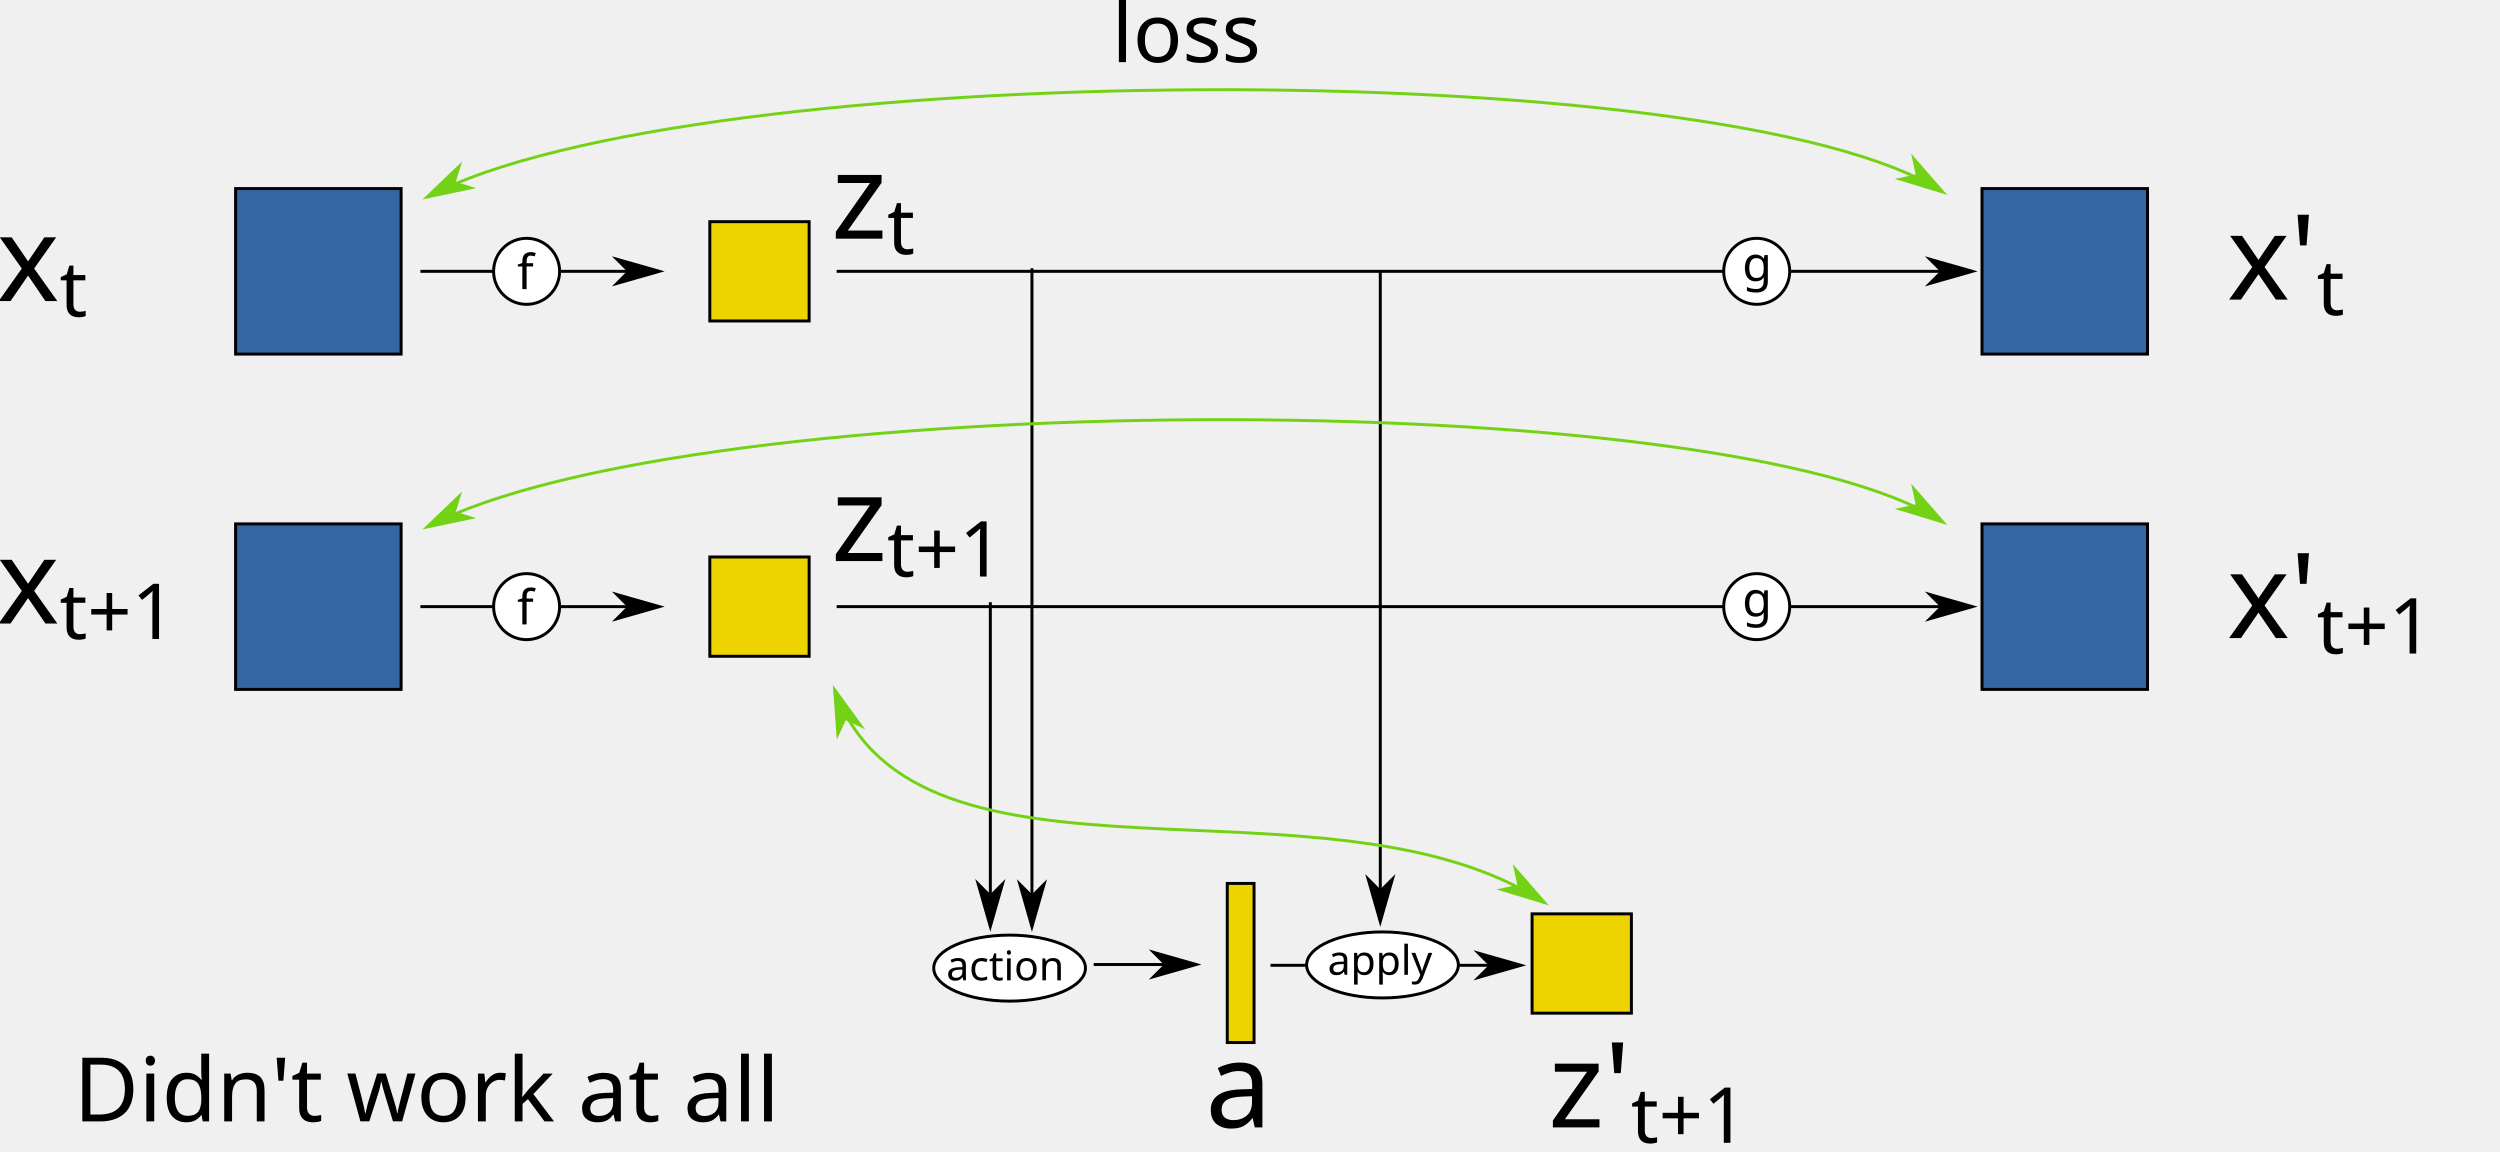
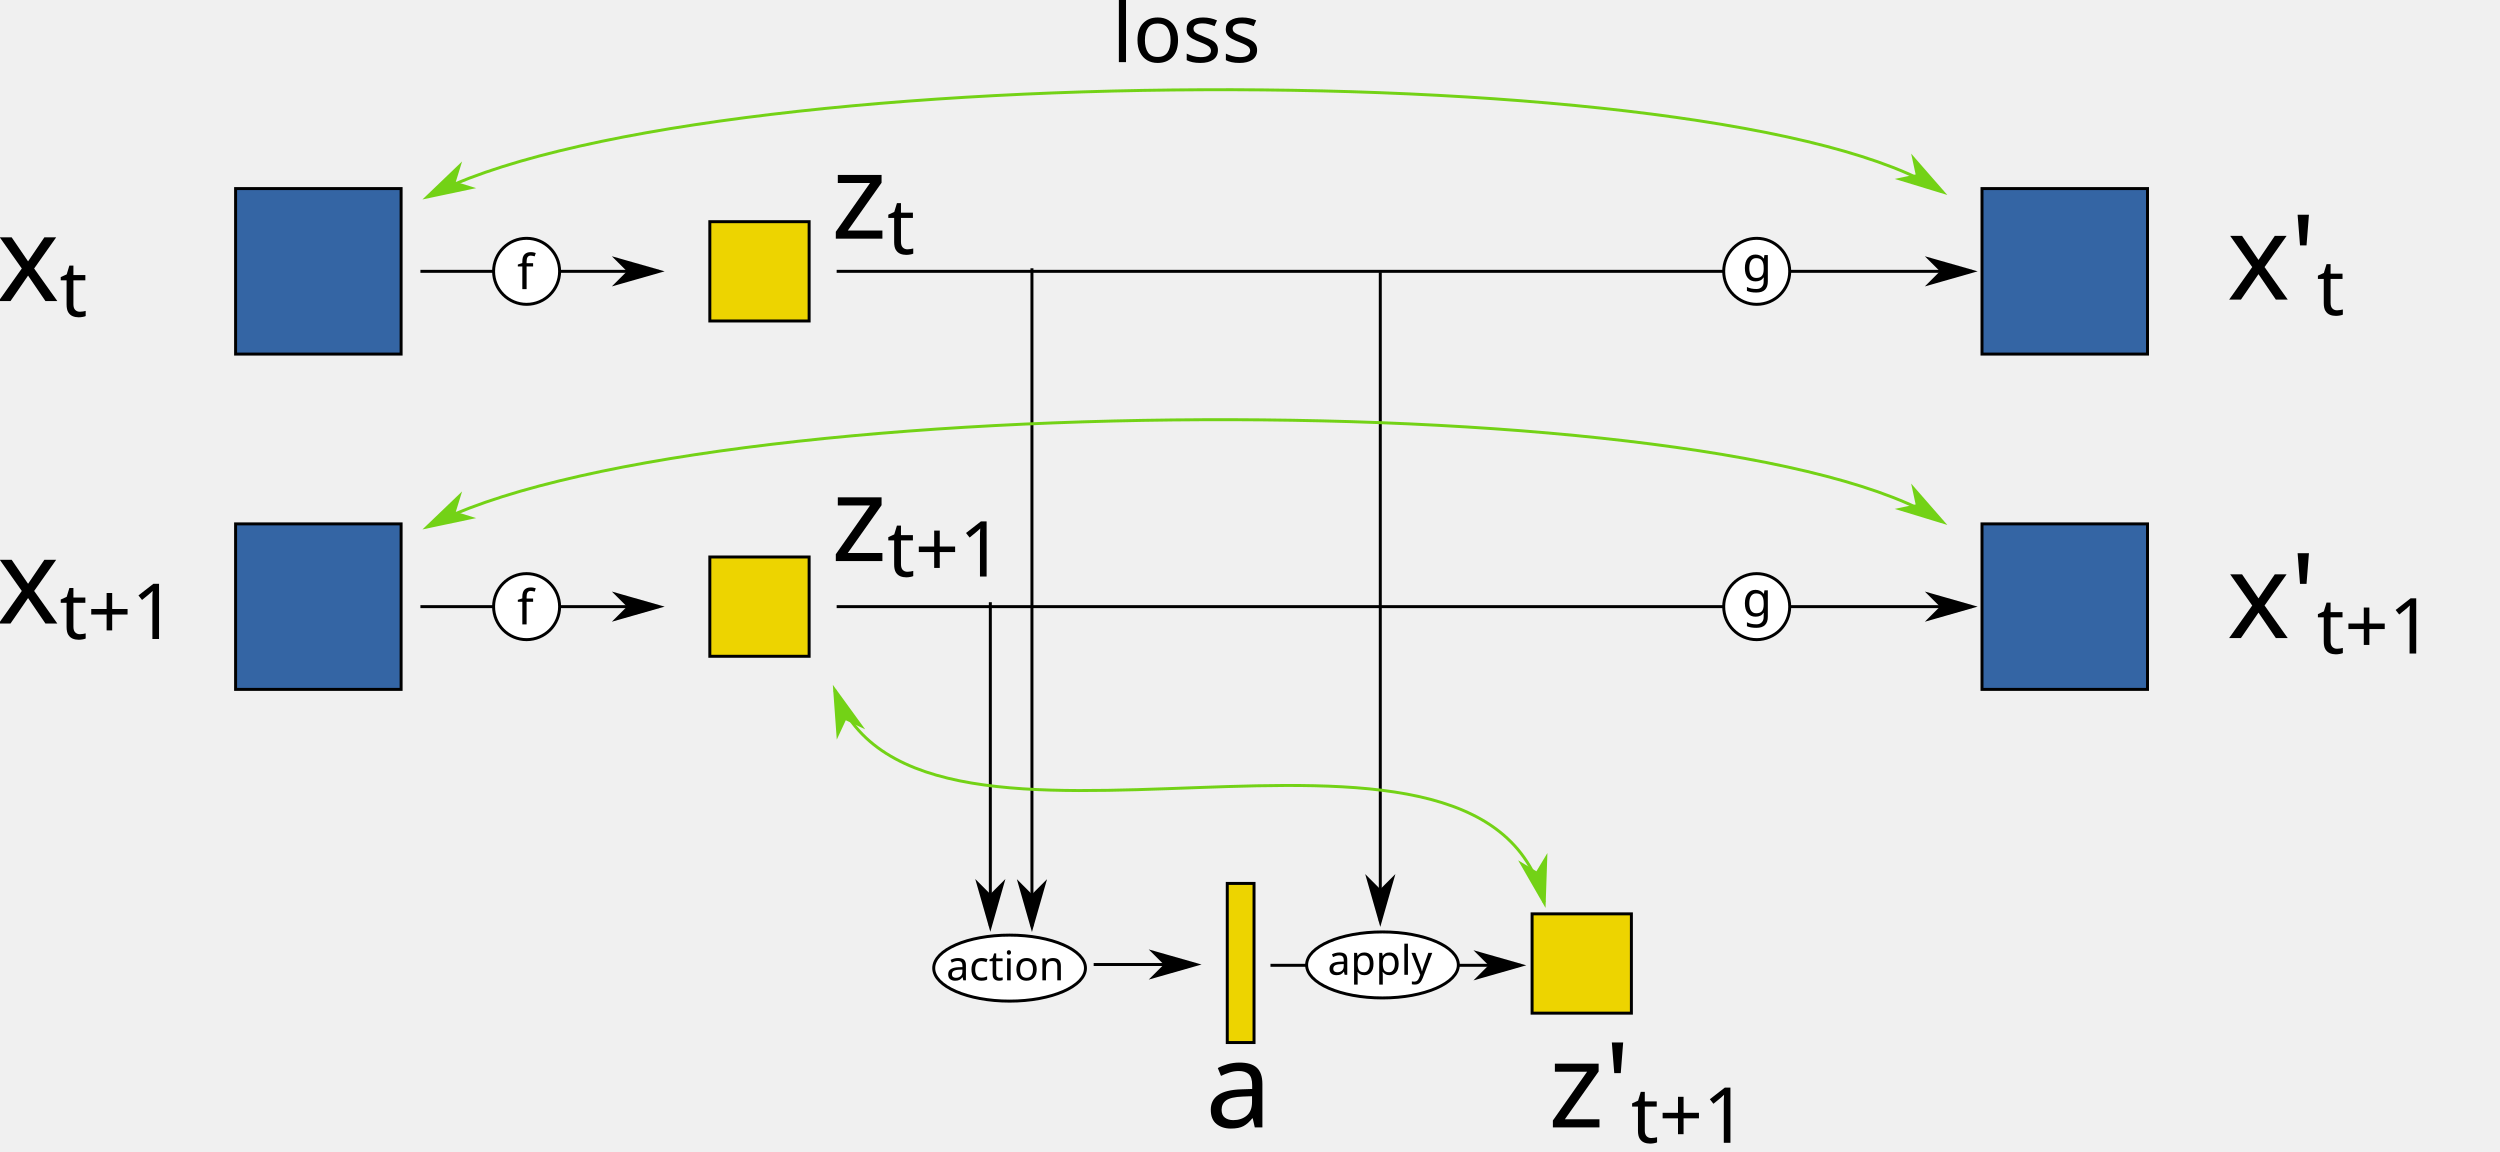
<svg xmlns="http://www.w3.org/2000/svg" width="237.342mm" height="109.286mm" viewBox="0 0 840.977 387.235" id="svg6614" version="1.1">
  <defs id="defs6616">
    <marker style="overflow:visible" id="marker10167-4" refX="0" refY="0" orient="auto">
      <path transform="matrix(-0.8,0,0,-0.8,-10,0)" style="fill:#000000;fill-opacity:1;fill-rule:evenodd;stroke:#000000;stroke-width:1pt;stroke-opacity:1" d="M 0,0 5,-5 -12.5,0 5,5 0,0 Z" id="path10169-5" />
    </marker>
    <marker orient="auto" refY="0" refX="0" id="marker6888-5-0" style="overflow:visible">
      <path id="path6890-0-6" d="M 0,0 5,-5 -12.5,0 5,5 0,0 Z" style="fill:#000000;fill-opacity:1;fill-rule:evenodd;stroke:#000000;stroke-width:1pt;stroke-opacity:1" transform="matrix(-0.8,0,0,-0.8,-10,0)" />
    </marker>
    <marker orient="auto" refY="0" refX="0" id="marker6888-6" style="overflow:visible">
      <path id="path6890-1" d="M 0,0 5,-5 -12.5,0 5,5 0,0 Z" style="fill:#000000;fill-opacity:1;fill-rule:evenodd;stroke:#000000;stroke-width:1pt;stroke-opacity:1" transform="matrix(-0.8,0,0,-0.8,-10,0)" />
    </marker>
    <marker orient="auto" refY="0" refX="0" id="marker6888-5" style="overflow:visible">
      <path id="path6890-0" d="M 0,0 5,-5 -12.5,0 5,5 0,0 Z" style="fill:#000000;fill-opacity:1;fill-rule:evenodd;stroke:#000000;stroke-width:1pt;stroke-opacity:1" transform="matrix(-0.8,0,0,-0.8,-10,0)" />
    </marker>
    <marker style="overflow:visible" id="marker10167" refX="0" refY="0" orient="auto">
      <path transform="matrix(-0.8,0,0,-0.8,-10,0)" style="fill:#000000;fill-opacity:1;fill-rule:evenodd;stroke:#000000;stroke-width:1pt;stroke-opacity:1" d="M 0,0 5,-5 -12.5,0 5,5 0,0 Z" id="path10169" />
    </marker>
    <marker orient="auto" refY="0" refX="0" id="marker43100" style="overflow:visible">
      <path id="path43102" d="M 0,0 5,-5 -12.5,0 5,5 0,0 Z" style="fill:#73d216;fill-opacity:1;fill-rule:evenodd;stroke:#73d216;stroke-width:1pt;stroke-opacity:1" transform="matrix(-0.8,0,0,-0.8,-10,0)" />
    </marker>
    <marker style="overflow:visible" id="marker43917" refX="0" refY="0" orient="auto">
      <path transform="matrix(-0.8,0,0,-0.8,-10,0)" style="fill:#000000;fill-opacity:1;fill-rule:evenodd;stroke:#000000;stroke-width:1pt;stroke-opacity:1" d="M 0,0 5,-5 -12.5,0 5,5 0,0 Z" id="path43919" />
    </marker>
    <marker style="overflow:visible" id="marker43526" refX="0" refY="0" orient="auto">
      <path transform="matrix(-0.8,0,0,-0.8,-10,0)" style="fill:#000000;fill-opacity:1;fill-rule:evenodd;stroke:#000000;stroke-width:1pt;stroke-opacity:1" d="M 0,0 5,-5 -12.5,0 5,5 0,0 Z" id="path43528" />
    </marker>
    <marker style="overflow:visible" id="marker44314" refX="0" refY="0" orient="auto">
      <path transform="matrix(-0.8,0,0,-0.8,-10,0)" style="fill:#000000;fill-opacity:1;fill-rule:evenodd;stroke:#000000;stroke-width:1pt;stroke-opacity:1" d="M 0,0 5,-5 -12.5,0 5,5 0,0 Z" id="path44316" />
    </marker>
    <marker orient="auto" refY="0" refX="0" id="Arrow1Lstart" style="overflow:visible">
      <path id="path4263" d="M 0,0 5,-5 -12.5,0 5,5 0,0 Z" style="fill:#73d216;fill-opacity:1;fill-rule:evenodd;stroke:#73d216;stroke-width:1pt;stroke-opacity:1" transform="matrix(0.8,0,0,0.8,10,0)" />
    </marker>
    <marker style="overflow:visible" id="marker6160" refX="0" refY="0" orient="auto">
      <path transform="matrix(-0.8,0,0,-0.8,-10,0)" style="fill:#73d216;fill-opacity:1;fill-rule:evenodd;stroke:#73d216;stroke-width:1pt;stroke-opacity:1" d="M 0,0 5,-5 -12.5,0 5,5 0,0 Z" id="path6162" />
    </marker>
    <marker orient="auto" refY="0" refX="0" id="Arrow1Lend-1" style="overflow:visible">
      <path id="path4266-8" d="M 0,0 5,-5 -12.5,0 5,5 0,0 Z" style="fill:#000000;fill-opacity:1;fill-rule:evenodd;stroke:#000000;stroke-width:1pt;stroke-opacity:1" transform="matrix(-0.8,0,0,-0.8,-10,0)" />
    </marker>
    <marker orient="auto" refY="0" refX="0" id="Arrow1Lend" style="overflow:visible">
      <path id="path4266" d="M 0,0 5,-5 -12.5,0 5,5 0,0 Z" style="fill:#000000;fill-opacity:1;fill-rule:evenodd;stroke:#000000;stroke-width:1pt;stroke-opacity:1" transform="matrix(-0.8,0,0,-0.8,-10,0)" />
    </marker>
    <marker style="overflow:visible" id="marker10167-47" refX="0" refY="0" orient="auto">
      <path transform="matrix(-0.8,0,0,-0.8,-10,0)" style="fill:#000000;fill-opacity:1;fill-rule:evenodd;stroke:#000000;stroke-width:1pt;stroke-opacity:1" d="M 0,0 5,-5 -12.5,0 5,5 0,0 Z" id="path10169-4" />
    </marker>
    <marker orient="auto" refY="0" refX="0" id="Arrow1Lend-3" style="overflow:visible">
      <path id="path4266-6" d="M 0,0 5,-5 -12.5,0 5,5 0,0 Z" style="fill:#000000;fill-opacity:1;fill-rule:evenodd;stroke:#000000;stroke-width:1pt;stroke-opacity:1" transform="matrix(-0.8,0,0,-0.8,-10,0)" />
    </marker>
    <marker orient="auto" refY="0" refX="0" id="Arrow1Lend-3-5" style="overflow:visible">
      <path id="path4266-6-3" d="M 0,0 5,-5 -12.5,0 5,5 0,0 Z" style="fill:#000000;fill-opacity:1;fill-rule:evenodd;stroke:#000000;stroke-width:1pt;stroke-opacity:1" transform="matrix(-0.8,0,0,-0.8,-10,0)" />
    </marker>
    <marker style="overflow:visible" id="marker44314-9" refX="0" refY="0" orient="auto">
      <path transform="matrix(-0.8,0,0,-0.8,-10,0)" style="fill:#000000;fill-opacity:1;fill-rule:evenodd;stroke:#000000;stroke-width:1pt;stroke-opacity:1" d="M 0,0 5,-5 -12.5,0 5,5 0,0 Z" id="path44316-3" />
    </marker>
    <marker style="overflow:visible" id="marker44314-0" refX="0" refY="0" orient="auto">
      <path transform="matrix(-0.8,0,0,-0.8,-10,0)" style="fill:#000000;fill-opacity:1;fill-rule:evenodd;stroke:#000000;stroke-width:1pt;stroke-opacity:1" d="M 0,0 5,-5 -12.5,0 5,5 0,0 Z" id="path44316-6" />
    </marker>
    <marker style="overflow:visible" id="marker43917-6" refX="0" refY="0" orient="auto">
      <path transform="matrix(-0.8,0,0,-0.8,-10,0)" style="fill:#000000;fill-opacity:1;fill-rule:evenodd;stroke:#000000;stroke-width:1pt;stroke-opacity:1" d="M 0,0 5,-5 -12.5,0 5,5 0,0 Z" id="path43919-1" />
    </marker>
    <marker orient="auto" refY="0" refX="0" id="Arrow1Lstart-1" style="overflow:visible">
      <path id="path4263-9" d="M 0,0 5,-5 -12.5,0 5,5 0,0 Z" style="fill:#73d216;fill-opacity:1;fill-rule:evenodd;stroke:#73d216;stroke-width:1pt;stroke-opacity:1" transform="matrix(0.8,0,0,0.8,10,0)" />
    </marker>
    <marker style="overflow:visible" id="marker6160-4" refX="0" refY="0" orient="auto">
      <path transform="matrix(-0.8,0,0,-0.8,-10,0)" style="fill:#73d216;fill-opacity:1;fill-rule:evenodd;stroke:#73d216;stroke-width:1pt;stroke-opacity:1" d="M 0,0 5,-5 -12.5,0 5,5 0,0 Z" id="path6162-7" />
    </marker>
-     <marker orient="auto" refY="0" refX="0" id="Arrow1Lstart-0" style="overflow:visible">
-       <path id="path4263-3" d="M 0,0 5,-5 -12.5,0 5,5 0,0 Z" style="fill:#73d216;fill-opacity:1;fill-rule:evenodd;stroke:#73d216;stroke-width:1pt;stroke-opacity:1" transform="matrix(0.8,0,0,0.8,10,0)" />
+     <marker orient="auto" refY="0" refX="0" id="Arrow1Lstart-0-3" style="overflow:visible">
+       <path id="path4263-3-6" d="M 0,0 5,-5 -12.5,0 5,5 0,0 Z" style="fill:#73d216;fill-opacity:1;fill-rule:evenodd;stroke:#73d216;stroke-width:1pt;stroke-opacity:1" transform="matrix(0.8,0,0,0.8,10,0)" />
    </marker>
-     <marker style="overflow:visible" id="marker6160-6" refX="0" refY="0" orient="auto">
-       <path transform="matrix(-0.8,0,0,-0.8,-10,0)" style="fill:#73d216;fill-opacity:1;fill-rule:evenodd;stroke:#73d216;stroke-width:1pt;stroke-opacity:1" d="M 0,0 5,-5 -12.5,0 5,5 0,0 Z" id="path6162-1" />
+     <marker style="overflow:visible" id="marker6160-6-7" refX="0" refY="0" orient="auto">
+       <path transform="matrix(-0.8,0,0,-0.8,-10,0)" style="fill:#73d216;fill-opacity:1;fill-rule:evenodd;stroke:#73d216;stroke-width:1pt;stroke-opacity:1" d="M 0,0 5,-5 -12.5,0 5,5 0,0 Z" id="path6162-1-5" />
    </marker>
  </defs>
  <g id="layer1" transform="translate(71.0661,-87.30955)">
    <path style="fill:none;fill-rule:evenodd;stroke:#000000;stroke-width:1px;stroke-linecap:butt;stroke-linejoin:miter;stroke-opacity:1;marker-end:url(#Arrow1Lend-3)" d="m 210.377,178.583 381.887,0" id="path3457-7" />
    <rect style="fill:#3465a4;fill-rule:evenodd;stroke:#000000;stroke-width:1px;stroke-linecap:butt;stroke-linejoin:miter;stroke-opacity:1" id="rect3336" width="55.673" height="55.673" x="8.187" y="150.746" />
    <text xml:space="preserve" style="font-style:normal;font-weight:normal;font-size:40px;line-height:125%;font-family:sans-serif;letter-spacing:0px;word-spacing:0px;fill:#000000;fill-opacity:1;stroke:none;stroke-width:1px;stroke-linecap:butt;stroke-linejoin:miter;stroke-opacity:1" x="-72.218" y="188.587" id="text3338">
      <tspan id="tspan3340" x="-72.218" y="188.587">x<tspan style="font-size:65%;baseline-shift:sub" id="tspan3342">t</tspan>
      </tspan>
    </text>
    <rect style="fill:#3465a4;fill-rule:evenodd;stroke:#000000;stroke-width:1px;stroke-linecap:butt;stroke-linejoin:miter;stroke-opacity:1" id="rect3336-3" width="55.673" height="55.673" x="8.187" y="263.541" />
    <text xml:space="preserve" style="font-style:normal;font-weight:normal;font-size:40px;line-height:125%;font-family:sans-serif;letter-spacing:0px;word-spacing:0px;fill:#000000;fill-opacity:1;stroke:none;stroke-width:1px;stroke-linecap:butt;stroke-linejoin:miter;stroke-opacity:1" x="-72.218" y="297.057" id="text3338-6">
      <tspan id="tspan3340-7" x="-72.218" y="297.057">x<tspan style="font-size:65%;baseline-shift:sub" id="tspan3342-5">t+1</tspan>
      </tspan>
    </text>
    <rect style="fill:#edd400;fill-rule:evenodd;stroke:#000000;stroke-width:1px;stroke-linecap:butt;stroke-linejoin:miter;stroke-opacity:1" id="rect3368" width="33.404" height="33.404" x="167.712" y="161.881" />
    <text xml:space="preserve" style="font-style:normal;font-weight:normal;font-size:40px;line-height:125%;font-family:sans-serif;letter-spacing:0px;word-spacing:0px;fill:#000000;fill-opacity:1;stroke:none;stroke-width:1px;stroke-linecap:butt;stroke-linejoin:miter;stroke-opacity:1" x="208.53" y="167.587" id="text3370">
      <tspan id="tspan3372" x="208.53" y="167.587">z<tspan style="font-size:65%;baseline-shift:sub" id="tspan3397">t</tspan>
      </tspan>
    </text>
    <rect style="fill:#edd400;fill-rule:evenodd;stroke:#000000;stroke-width:1px;stroke-linecap:butt;stroke-linejoin:miter;stroke-opacity:1" id="rect3368-3" width="33.404" height="33.404" x="167.712" y="274.675" />
    <text xml:space="preserve" style="font-style:normal;font-weight:normal;font-size:40px;line-height:125%;font-family:sans-serif;letter-spacing:0px;word-spacing:0px;fill:#000000;fill-opacity:1;stroke:none;stroke-width:1px;stroke-linecap:butt;stroke-linejoin:miter;stroke-opacity:1" x="208.53" y="276.057" id="text3370-5">
      <tspan id="tspan3372-6" x="208.53" y="276.057">z<tspan style="font-size:65%;baseline-shift:sub" id="tspan3395">t+1</tspan>
      </tspan>
    </text>
    <rect style="fill:#3465a4;fill-rule:evenodd;stroke:#000000;stroke-width:1px;stroke-linecap:butt;stroke-linejoin:miter;stroke-opacity:1" id="rect3336-2" width="55.673" height="55.673" x="595.662" y="150.746" />
    <text xml:space="preserve" style="font-style:normal;font-weight:normal;font-size:40px;line-height:125%;font-family:sans-serif;letter-spacing:0px;word-spacing:0px;fill:#000000;fill-opacity:1;stroke:none;stroke-width:1px;stroke-linecap:butt;stroke-linejoin:miter;stroke-opacity:1" x="678.073" y="301.957" id="text3338-9">
      <tspan id="tspan3340-1" x="678.073" y="301.957">x'<tspan style="font-size:65%;baseline-shift:sub" id="tspan3342-2">t+1</tspan>
      </tspan>
    </text>
    <rect style="fill:#3465a4;fill-rule:evenodd;stroke:#000000;stroke-width:1px;stroke-linecap:butt;stroke-linejoin:miter;stroke-opacity:1" id="rect3336-3-7" width="55.673" height="55.673" x="595.662" y="263.541" />
    <text xml:space="preserve" style="font-style:normal;font-weight:normal;font-size:40px;line-height:125%;font-family:sans-serif;letter-spacing:0px;word-spacing:0px;fill:#000000;fill-opacity:1;stroke:none;stroke-width:1px;stroke-linecap:butt;stroke-linejoin:miter;stroke-opacity:1" x="678.073" y="188.104" id="text3338-6-0">
      <tspan id="tspan3340-7-9" x="678.073" y="188.104">x'<tspan style="font-size:65%;baseline-shift:sub" id="tspan3342-5-3">t</tspan>
      </tspan>
    </text>
    <path style="fill:none;fill-rule:evenodd;stroke:#000000;stroke-width:1px;stroke-linecap:butt;stroke-linejoin:miter;stroke-opacity:1;marker-end:url(#Arrow1Lend)" d="m 70.356,178.583 80.226,0" id="path3457" />
    <path style="fill:none;fill-rule:evenodd;stroke:#000000;stroke-width:1px;stroke-linecap:butt;stroke-linejoin:miter;stroke-opacity:1;marker-end:url(#Arrow1Lend-1)" d="m 70.356,291.377 80.226,0" id="path3457-2" />
    <g id="g25911" transform="translate(0,-3.372848)">
      <circle r="11.103" cy="181.956" cx="106.077" id="path5822" style="color:#000000;clip-rule:nonzero;display:inline;overflow:visible;visibility:visible;opacity:1;isolation:auto;mix-blend-mode:normal;color-interpolation:sRGB;color-interpolation-filters:linearRGB;solid-color:#000000;solid-opacity:1;fill:#ffffff;fill-opacity:1;fill-rule:evenodd;stroke:#000000;stroke-width:1px;stroke-linecap:butt;stroke-linejoin:miter;stroke-miterlimit:4;stroke-dasharray:none;stroke-dashoffset:0;stroke-opacity:1;color-rendering:auto;image-rendering:auto;shape-rendering:auto;text-rendering:auto;enable-background:accumulate" />
      <text id="text5160" y="187.932" x="102.875" style="font-style:normal;font-weight:normal;font-size:16.25px;line-height:125%;font-family:sans-serif;letter-spacing:0px;word-spacing:0px;fill:#000000;fill-opacity:1;stroke:none;stroke-width:1px;stroke-linecap:butt;stroke-linejoin:miter;stroke-opacity:1" xml:space="preserve">
        <tspan y="187.932" x="102.875" id="tspan5162">f</tspan>
      </text>
    </g>
    <g id="g25916" transform="translate(59.67577,-2.490097)">
      <circle r="11.103" cy="181.073" cx="460.199" id="path5822-4" style="color:#000000;clip-rule:nonzero;display:inline;overflow:visible;visibility:visible;opacity:1;isolation:auto;mix-blend-mode:normal;color-interpolation:sRGB;color-interpolation-filters:linearRGB;solid-color:#000000;solid-opacity:1;fill:#ffffff;fill-opacity:1;fill-rule:evenodd;stroke:#000000;stroke-width:1px;stroke-linecap:butt;stroke-linejoin:miter;stroke-miterlimit:4;stroke-dasharray:none;stroke-dashoffset:0;stroke-opacity:1;color-rendering:auto;image-rendering:auto;shape-rendering:auto;text-rendering:auto;enable-background:accumulate" />
      <text id="text5160-2" y="184.3" x="455.331" style="font-style:normal;font-weight:normal;font-size:16.25px;line-height:125%;font-family:sans-serif;letter-spacing:0px;word-spacing:0px;fill:#000000;fill-opacity:1;stroke:none;stroke-width:1px;stroke-linecap:butt;stroke-linejoin:miter;stroke-opacity:1" xml:space="preserve">
        <tspan y="184.3" x="455.331" id="tspan5162-3">g</tspan>
      </text>
    </g>
    <g id="g25921" transform="translate(0,-118.4511)">
      <circle r="11.103" cy="409.828" cx="106.077" id="path5822-7" style="color:#000000;clip-rule:nonzero;display:inline;overflow:visible;visibility:visible;opacity:1;isolation:auto;mix-blend-mode:normal;color-interpolation:sRGB;color-interpolation-filters:linearRGB;solid-color:#000000;solid-opacity:1;fill:#ffffff;fill-opacity:1;fill-rule:evenodd;stroke:#000000;stroke-width:1px;stroke-linecap:butt;stroke-linejoin:miter;stroke-miterlimit:4;stroke-dasharray:none;stroke-dashoffset:0;stroke-opacity:1;color-rendering:auto;image-rendering:auto;shape-rendering:auto;text-rendering:auto;enable-background:accumulate" />
      <text id="text5160-8" y="415.805" x="102.875" style="font-style:normal;font-weight:normal;font-size:16.25px;line-height:125%;font-family:sans-serif;letter-spacing:0px;word-spacing:0px;fill:#000000;fill-opacity:1;stroke:none;stroke-width:1px;stroke-linecap:butt;stroke-linejoin:miter;stroke-opacity:1" xml:space="preserve">
        <tspan y="415.805" x="102.875" id="tspan5162-4">f</tspan>
      </text>
    </g>
    <path style="fill:none;fill-rule:evenodd;stroke:#73d216;stroke-width:1px;stroke-linecap:butt;stroke-linejoin:miter;stroke-opacity:1;marker-start:url(#Arrow1Lstart);marker-end:url(#marker6160)" d="M 72.757,153.501 C 161.232,106.735 509.687,104.818 582.367,151.846" id="path7288" />
    <path style="color:#000000;clip-rule:nonzero;display:inline;overflow:visible;visibility:visible;opacity:1;isolation:auto;mix-blend-mode:normal;color-interpolation:sRGB;color-interpolation-filters:linearRGB;solid-color:#000000;solid-opacity:1;fill:none;fill-opacity:1;fill-rule:evenodd;stroke:#000000;stroke-width:1px;stroke-linecap:butt;stroke-linejoin:miter;stroke-miterlimit:4;stroke-dasharray:none;stroke-dashoffset:0;stroke-opacity:1;marker-end:url(#marker43526);color-rendering:auto;image-rendering:auto;shape-rendering:auto;text-rendering:auto;enable-background:accumulate" d="m 296.832,411.763 34.354,0" id="path5715-5-2-4" />
    <path style="color:#000000;clip-rule:nonzero;display:inline;overflow:visible;visibility:visible;opacity:1;isolation:auto;mix-blend-mode:normal;color-interpolation:sRGB;color-interpolation-filters:linearRGB;solid-color:#000000;solid-opacity:1;fill:#edd400;fill-opacity:1;fill-rule:evenodd;stroke:#000000;stroke-width:1px;stroke-linecap:butt;stroke-linejoin:miter;stroke-miterlimit:4;stroke-dasharray:none;stroke-dashoffset:0;stroke-opacity:1;color-rendering:auto;image-rendering:auto;shape-rendering:auto;text-rendering:auto;enable-background:accumulate" d="m 341.775,384.484 9.003,0 0,53.529 -9.003,0 z" id="rect5255-6-3" />
    <text xml:space="preserve" style="font-style:normal;font-weight:normal;font-size:40px;line-height:125%;font-family:sans-serif;letter-spacing:0px;word-spacing:0px;fill:#000000;fill-opacity:1;stroke:none;stroke-width:1px;stroke-linecap:butt;stroke-linejoin:miter;stroke-opacity:1" x="334.388" y="466.545" id="text5257-4-1">
      <tspan id="tspan5259-6-4" x="334.388" y="466.545">a</tspan>
    </text>
    <path style="color:#000000;clip-rule:nonzero;display:inline;overflow:visible;visibility:visible;opacity:1;isolation:auto;mix-blend-mode:normal;color-interpolation:sRGB;color-interpolation-filters:linearRGB;solid-color:#000000;solid-opacity:1;fill:none;fill-opacity:1;fill-rule:evenodd;stroke:#000000;stroke-width:1px;stroke-linecap:butt;stroke-linejoin:miter;stroke-miterlimit:4;stroke-dasharray:none;stroke-dashoffset:0;stroke-opacity:1;marker-end:url(#marker43917);color-rendering:auto;image-rendering:auto;shape-rendering:auto;text-rendering:auto;enable-background:accumulate" d="m 356.311,412.03 84.114,0" id="path5715-5-6" />
    <path style="color:#000000;clip-rule:nonzero;display:inline;overflow:visible;visibility:visible;opacity:1;isolation:auto;mix-blend-mode:normal;color-interpolation:sRGB;color-interpolation-filters:linearRGB;solid-color:#000000;solid-opacity:1;fill:#edd400;fill-opacity:1;fill-rule:evenodd;stroke:#000000;stroke-width:1px;stroke-linecap:butt;stroke-linejoin:miter;stroke-miterlimit:4;stroke-dasharray:none;stroke-dashoffset:0;stroke-opacity:1;color-rendering:auto;image-rendering:auto;shape-rendering:auto;text-rendering:auto;enable-background:accumulate" d="m 444.315,394.722 33.404,0 0,33.404 -33.404,0 z" id="rect3368-9-8-9" />
    <ellipse style="color:#000000;clip-rule:nonzero;display:inline;overflow:visible;visibility:visible;opacity:1;isolation:auto;mix-blend-mode:normal;color-interpolation:sRGB;color-interpolation-filters:linearRGB;solid-color:#000000;solid-opacity:1;fill:#ffffff;fill-opacity:1;fill-rule:evenodd;stroke:#000000;stroke-width:1px;stroke-linecap:butt;stroke-linejoin:miter;stroke-miterlimit:4;stroke-dasharray:none;stroke-dashoffset:0;stroke-opacity:1;color-rendering:auto;image-rendering:auto;shape-rendering:auto;text-rendering:auto;enable-background:accumulate" id="path5822-4-6-6-4" cx="268.552" cy="412.976" rx="25.521" ry="11.103" />
    <text xml:space="preserve" style="font-style:normal;font-weight:normal;font-size:13.75px;line-height:125%;font-family:sans-serif;letter-spacing:0px;word-spacing:0px;fill:#000000;fill-opacity:1;stroke:none;stroke-width:1px;stroke-linecap:butt;stroke-linejoin:miter;stroke-opacity:1" x="247.265" y="417.08" id="text5531-2-2">
      <tspan id="tspan5533-84-2" x="247.265" y="417.08">action</tspan>
    </text>
    <ellipse style="color:#000000;clip-rule:nonzero;display:inline;overflow:visible;visibility:visible;opacity:1;isolation:auto;mix-blend-mode:normal;color-interpolation:sRGB;color-interpolation-filters:linearRGB;solid-color:#000000;solid-opacity:1;fill:#ffffff;fill-opacity:1;fill-rule:evenodd;stroke:#000000;stroke-width:1px;stroke-linecap:butt;stroke-linejoin:miter;stroke-miterlimit:4;stroke-dasharray:none;stroke-dashoffset:0;stroke-opacity:1;color-rendering:auto;image-rendering:auto;shape-rendering:auto;text-rendering:auto;enable-background:accumulate" id="path5822-4-6-1-7-6" cx="393.988" cy="411.905" rx="25.521" ry="11.103" />
    <text xml:space="preserve" style="font-style:normal;font-weight:normal;font-size:13.75px;line-height:125%;font-family:sans-serif;letter-spacing:0px;word-spacing:0px;fill:#000000;fill-opacity:1;stroke:none;stroke-width:1px;stroke-linecap:butt;stroke-linejoin:miter;stroke-opacity:1" x="375.546" y="415.215" id="text5717-2-4">
      <tspan id="tspan5719-4-1" x="375.546" y="415.215">apply</tspan>
    </text>
    <text xml:space="preserve" style="font-style:normal;font-weight:normal;font-size:40px;line-height:125%;font-family:sans-serif;letter-spacing:0px;word-spacing:0px;fill:#000000;fill-opacity:1;stroke:none;stroke-width:1px;stroke-linecap:butt;stroke-linejoin:miter;stroke-opacity:1" x="449.745" y="466.545" id="text3370-5-7-6-2">
      <tspan id="tspan3372-6-6-2-8" x="449.745" y="466.545">z'<tspan style="font-size:65%;baseline-shift:sub" id="tspan3395-5-9-8">t+1</tspan>
      </tspan>
    </text>
    <path style="fill:none;fill-rule:evenodd;stroke:#000000;stroke-width:1px;stroke-linecap:butt;stroke-linejoin:miter;stroke-opacity:1;marker-end:url(#Arrow1Lend-3-5)" d="m 210.377,291.377 381.887,0" id="path3457-7-5" />
    <g id="g25926" transform="translate(59.67577,-120.7073)">
      <circle r="11.103" cy="412.084" cx="460.199" id="path5822-4-6" style="color:#000000;clip-rule:nonzero;display:inline;overflow:visible;visibility:visible;opacity:1;isolation:auto;mix-blend-mode:normal;color-interpolation:sRGB;color-interpolation-filters:linearRGB;solid-color:#000000;solid-opacity:1;fill:#ffffff;fill-opacity:1;fill-rule:evenodd;stroke:#000000;stroke-width:1px;stroke-linecap:butt;stroke-linejoin:miter;stroke-miterlimit:4;stroke-dasharray:none;stroke-dashoffset:0;stroke-opacity:1;color-rendering:auto;image-rendering:auto;shape-rendering:auto;text-rendering:auto;enable-background:accumulate" />
      <text id="text5160-2-2" y="415.311" x="455.331" style="font-style:normal;font-weight:normal;font-size:16.25px;line-height:125%;font-family:sans-serif;letter-spacing:0px;word-spacing:0px;fill:#000000;fill-opacity:1;stroke:none;stroke-width:1px;stroke-linecap:butt;stroke-linejoin:miter;stroke-opacity:1" xml:space="preserve">
        <tspan y="415.311" x="455.331" id="tspan5162-3-91">g</tspan>
      </text>
    </g>
    <text xml:space="preserve" style="color:#000000;font-style:normal;font-variant:normal;font-weight:normal;font-stretch:normal;font-size:27.5px;font-family:'Noto Sans';-inkscape-font-specification:'Noto Sans';text-align:center;text-anchor:middle;clip-rule:nonzero;display:inline;overflow:visible;visibility:visible;opacity:1;isolation:auto;mix-blend-mode:normal;color-interpolation:sRGB;color-interpolation-filters:linearRGB;solid-color:#000000;solid-opacity:1;fill:#000000;fill-opacity:1;fill-rule:evenodd;stroke:none;stroke-width:1;stroke-linecap:butt;stroke-linejoin:miter;stroke-miterlimit:4;stroke-dasharray:none;stroke-dashoffset:0;stroke-opacity:1;color-rendering:auto;image-rendering:auto;shape-rendering:auto;text-rendering:auto;enable-background:accumulate" x="345.879" y="108.203" id="text15954">
      <tspan id="tspan15956" x="345.879" y="108.203">loss</tspan>
    </text>
    <path style="fill:none;fill-rule:evenodd;stroke:#000000;stroke-width:1;stroke-linecap:butt;stroke-linejoin:miter;stroke-miterlimit:4;stroke-dasharray:none;stroke-opacity:1;marker-end:url(#marker44314)" d="m 262.072,289.887 0,108.934" id="path15958" />
    <path style="fill:none;fill-rule:evenodd;stroke:#000000;stroke-width:1;stroke-linecap:butt;stroke-linejoin:miter;stroke-miterlimit:4;stroke-dasharray:none;stroke-opacity:1;marker-end:url(#marker44314-9)" d="m 276.072,177.558 0,221.328" id="path15958-6" />
    <path style="fill:none;fill-rule:evenodd;stroke:#000000;stroke-width:1;stroke-linecap:butt;stroke-linejoin:miter;stroke-miterlimit:4;stroke-dasharray:none;stroke-opacity:1;marker-end:url(#marker44314-0)" d="m 393.25,178.875 0,218.297" id="path15958-2" />
    <path style="fill:none;fill-rule:evenodd;stroke:#73d216;stroke-width:1px;stroke-linecap:butt;stroke-linejoin:miter;stroke-opacity:1;marker-start:url(#Arrow1Lstart-1);marker-end:url(#marker6160-4)" d="M 72.757,264.501 C 161.232,217.735 509.687,215.818 582.367,262.846" id="path7288-8" />
-     <path style="fill:none;fill-rule:evenodd;stroke:#73d216;stroke-width:1px;stroke-linecap:butt;stroke-linejoin:miter;stroke-opacity:1;marker-start:url(#Arrow1Lstart-0);marker-end:url(#marker6160-6)" d="m 209.757,319.501 c 27.475,75.235 165.931,24.318 238.611,71.345" id="path7288-0" />
-     <text xml:space="preserve" style="color:#000000;font-style:normal;font-variant:normal;font-weight:normal;font-stretch:normal;font-size:30px;font-family:'Noto Sans';-inkscape-font-specification:'Noto Sans';text-align:center;text-anchor:middle;clip-rule:nonzero;display:inline;overflow:visible;visibility:visible;opacity:1;isolation:auto;mix-blend-mode:normal;color-interpolation:sRGB;color-interpolation-filters:linearRGB;solid-color:#000000;solid-opacity:1;fill:#000000;fill-opacity:1;fill-rule:evenodd;stroke:none;stroke-width:1;stroke-linecap:butt;stroke-linejoin:miter;stroke-miterlimit:4;stroke-dasharray:none;stroke-dashoffset:0;stroke-opacity:1;color-rendering:auto;image-rendering:auto;shape-rendering:auto;text-rendering:auto;enable-background:accumulate;" x="91.934" y="464.545" id="text5874">
-       <tspan id="tspan5876" x="91.934" y="464.545" style="font-size:30px;">Didn't work at all</tspan>
-     </text>
+     <path style="fill:none;fill-rule:evenodd;stroke:#73d216;stroke-width:1px;stroke-linecap:butt;stroke-linejoin:miter;stroke-opacity:1;marker-start:url(#Arrow1Lstart-0-3);marker-end:url(#marker6160-6-7)" d="m 209.757,319.501 c 27.475,75.235 217.931,-11.682 238.611,71.345" id="path7288-0-3" />
  </g>
</svg>
